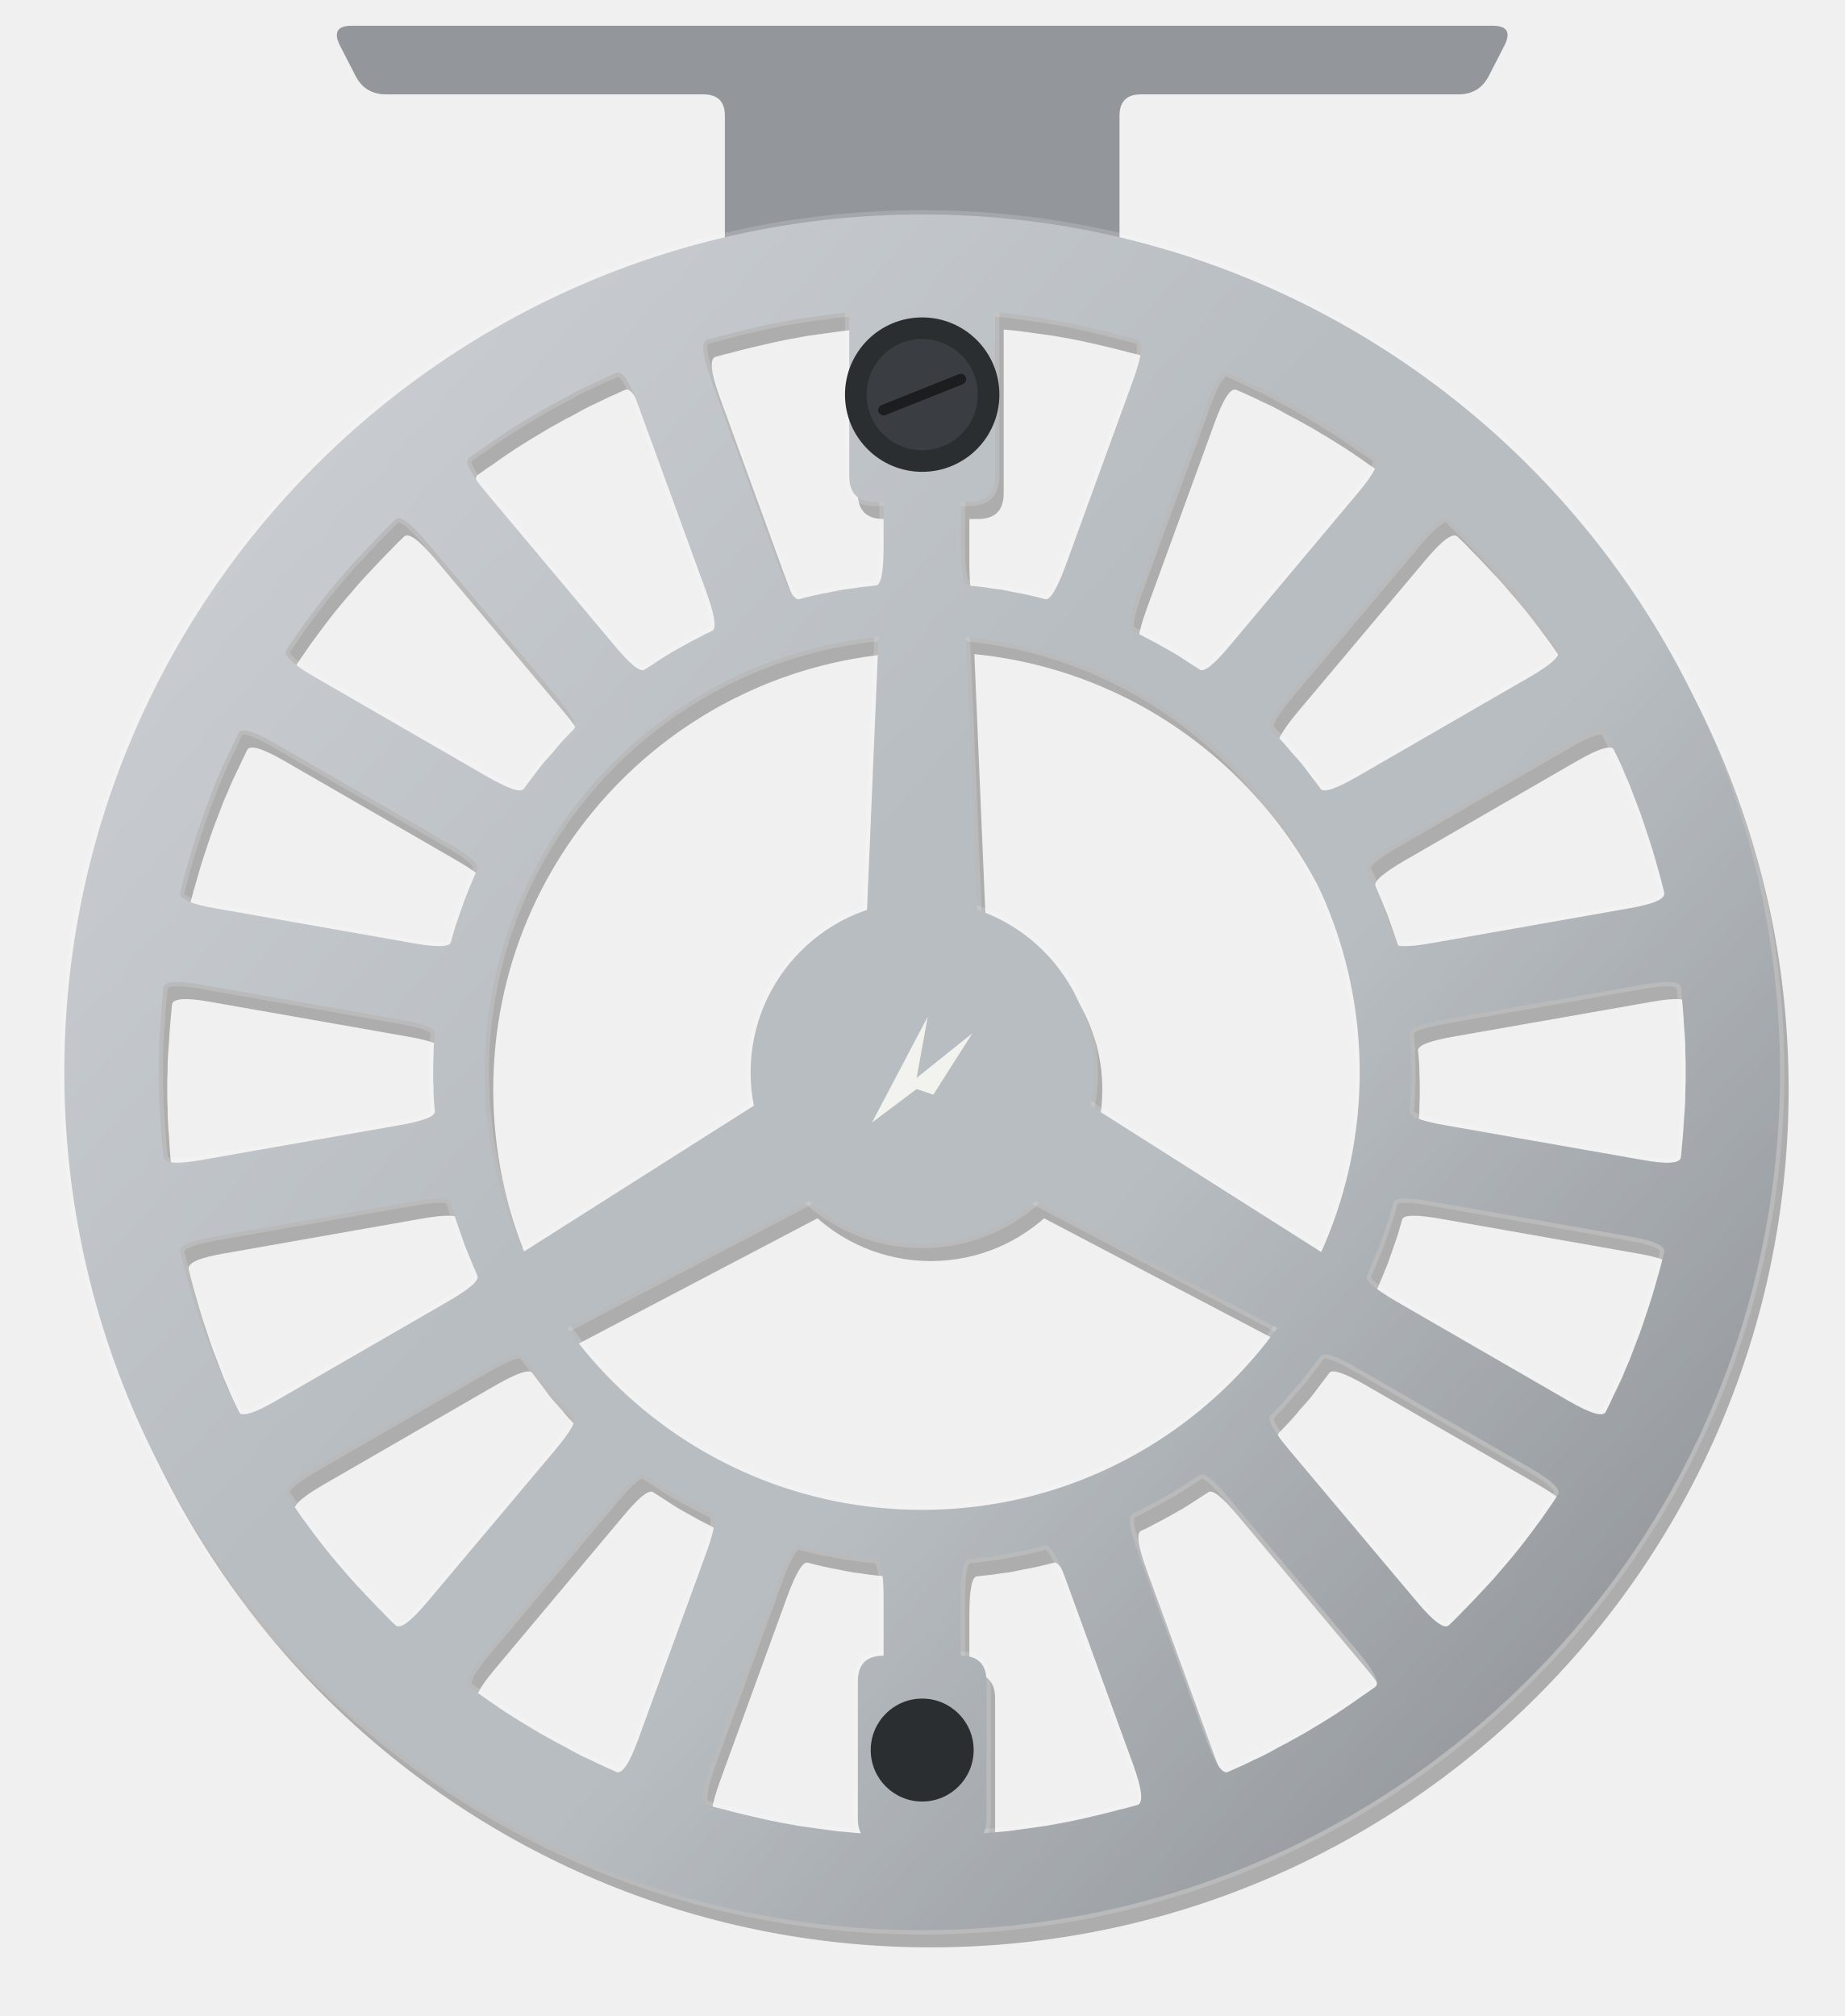
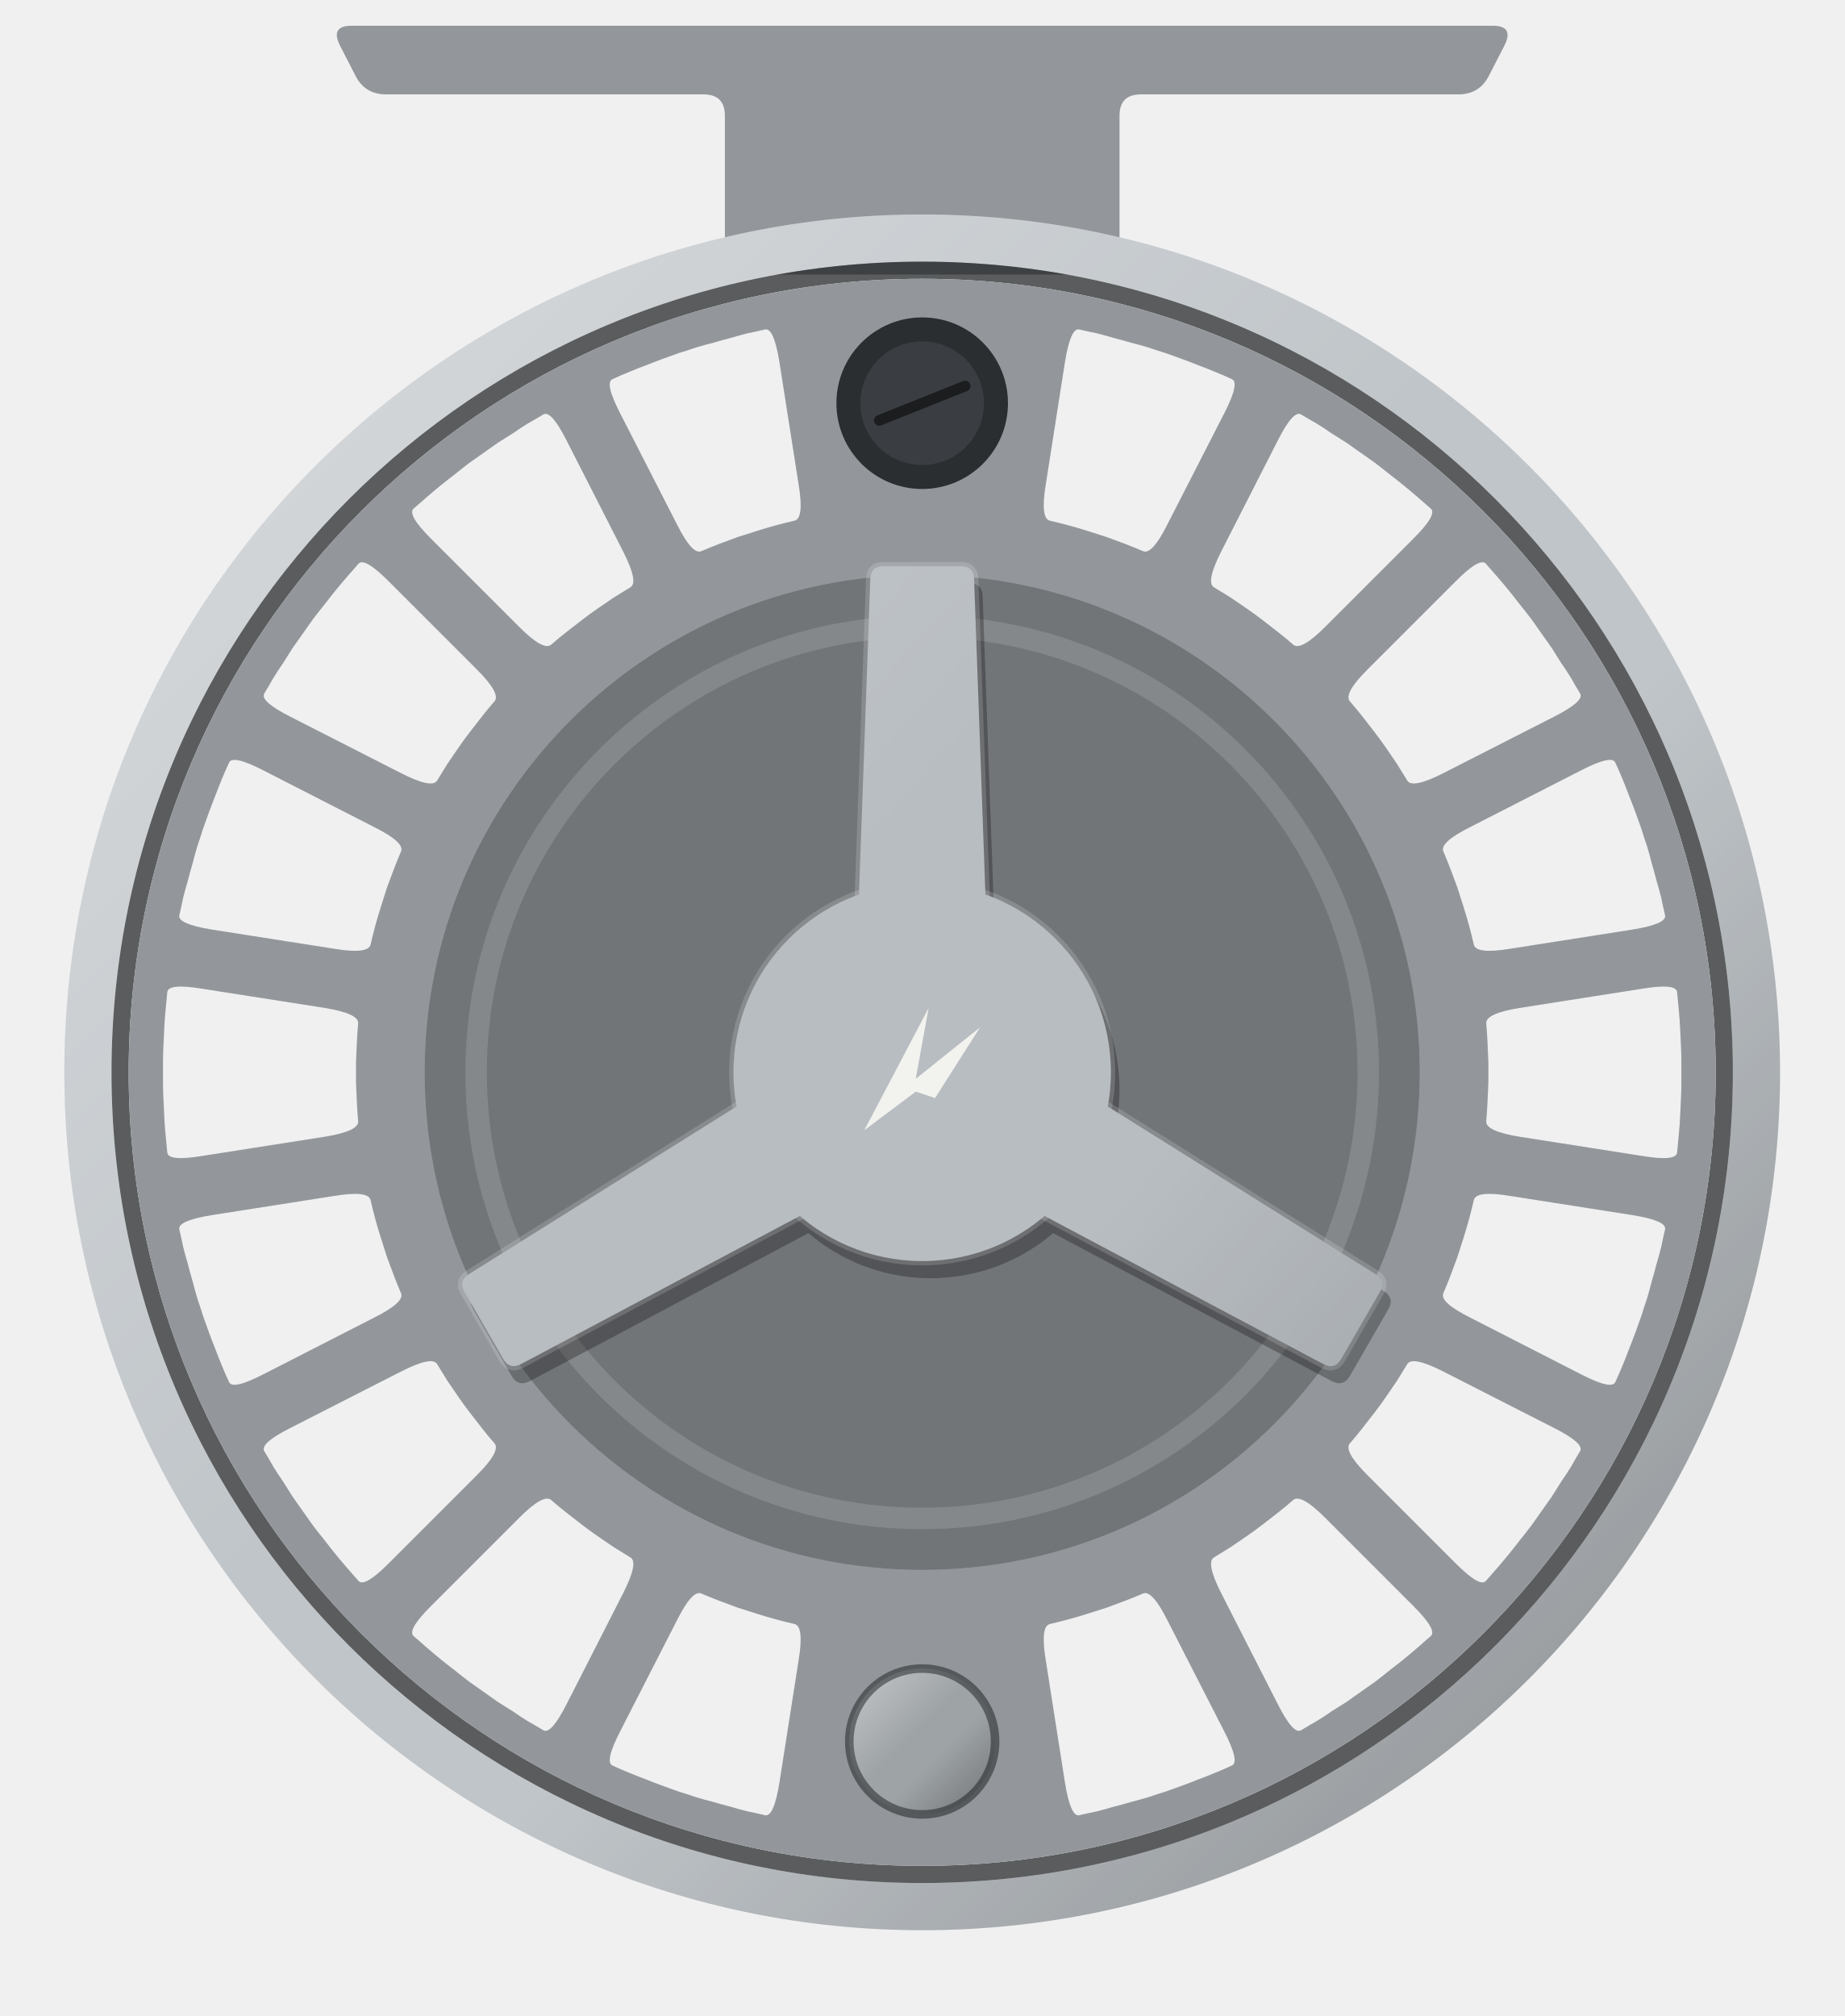
- <svg xmlns="http://www.w3.org/2000/svg" data-arbor="110" viewBox="-215 -250 430 470" color="#b8bdc2" data-handles="0 -158 18">
+ <svg xmlns="http://www.w3.org/2000/svg" data-arbor="110" viewBox="-215 -250 430 470" color="#b8bdc2" data-handles="0 -156 20">
  <defs>
    <linearGradient id="sheen" x1="0" y1="0" x2="1" y2="1">
      <stop offset="0" stop-color="#fff" stop-opacity=".4" />
      <stop offset=".45" stop-color="#fff" stop-opacity="0" />
      <stop offset=".6" stop-color="#000" stop-opacity="0" />
      <stop offset="1" stop-color="#000" stop-opacity=".3" />
    </linearGradient>
-     <g id="back" fill-rule="evenodd" />
+     <g id="back" fill-rule="evenodd">
+       <path d="M-185 0a185 185 0 1 0 370 0a185 185 0 1 0 -370 0ZM-116 0a116 116 0 1 0 232 0a116 116 0 1 0 -232 0ZM-19.5 -167.9Q-20.8 -175.8 -18.7 -176L-18.7 -176Q-16.6 -176.2 -14.5 -176.4L-14.5 -176.4Q-12.5 -176.6 -10.4 -176.7L-10.4 -176.7Q-8.3 -176.8 -6.2 -176.9L-6.2 -176.9Q-4.2 -177 -2.1 -177L-2.1 -177Q0 -177 2.1 -177L2.1 -177Q4.2 -177 6.2 -176.9L6.2 -176.9Q8.3 -176.8 10.4 -176.7L10.4 -176.7Q12.5 -176.6 14.5 -176.4L14.5 -176.4Q16.6 -176.2 18.7 -176L18.7 -176Q20.8 -175.8 19.5 -167.9L15 -139.2Q13.7 -131.3 11.4 -131.5L11.4 -131.5Q9.1 -131.7 6.9 -131.8L6.9 -131.8Q4.6 -131.9 2.3 -132L2.3 -132Q0 -132 -2.3 -132L-2.3 -132Q-4.6 -131.9 -6.9 -131.8L-6.9 -131.8Q-9.1 -131.7 -11.4 -131.5L-11.4 -131.5Q-13.7 -131.3 -15 -139.2ZM33.3 -165.7Q34.6 -173.6 36.6 -173.2L36.6 -173.2Q38.7 -172.7 40.7 -172.3L40.7 -172.3Q42.7 -171.8 44.7 -171.2L44.7 -171.2Q46.7 -170.7 48.7 -170.1L48.7 -170.1Q50.7 -169.6 52.7 -169L52.7 -169Q54.7 -168.3 56.7 -167.7L56.7 -167.7Q58.6 -167 60.6 -166.3L60.6 -166.3Q62.5 -165.6 64.5 -164.8L64.5 -164.8Q66.4 -164.1 68.3 -163.3L68.3 -163.3Q70.3 -162.5 72.2 -161.6L72.2 -161.6Q74.1 -160.8 70.4 -153.6L57.2 -127.8Q53.6 -120.6 51.5 -121.5L51.5 -121.5Q49.4 -122.4 47.3 -123.2L47.3 -123.2Q45.1 -124 43 -124.8L43 -124.8Q40.8 -125.5 38.6 -126.2L38.6 -126.2Q36.4 -126.9 34.2 -127.5L34.2 -127.5Q32 -128.1 29.8 -128.6L29.8 -128.6Q27.5 -129.1 28.8 -137ZM82.9 -147.3Q86.5 -154.4 88.3 -153.4L88.3 -153.4Q90.1 -152.3 91.9 -151.3L91.9 -151.3Q93.7 -150.2 95.4 -149L95.4 -149Q97.2 -147.9 98.9 -146.8L98.9 -146.8Q100.6 -145.6 102.3 -144.4L102.3 -144.4Q104 -143.2 105.7 -142L105.7 -142Q107.4 -140.7 109 -139.4L109 -139.4Q110.7 -138.1 112.3 -136.8L112.3 -136.8Q113.9 -135.5 115.4 -134.2L115.4 -134.2Q117 -132.8 118.6 -131.4L118.6 -131.4Q120.1 -130 114.5 -124.4L93.9 -103.8Q88.3 -98.2 86.5 -99.7L86.5 -99.7Q84.8 -101.2 83 -102.6L83 -102.6Q81.2 -104 79.4 -105.4L79.4 -105.4Q77.6 -106.8 75.7 -108.1L75.7 -108.1Q73.8 -109.4 71.9 -110.7L71.9 -110.7Q70 -111.9 68 -113.1L68 -113.1Q66.1 -114.3 69.7 -121.4ZM124.4 -114.5Q130 -120.1 131.4 -118.6L131.4 -118.6Q132.8 -117 134.2 -115.4L134.2 -115.4Q135.5 -113.9 136.8 -112.3L136.8 -112.3Q138.1 -110.7 139.4 -109L139.4 -109Q140.7 -107.4 142 -105.7L142 -105.7Q143.2 -104 144.4 -102.3L144.4 -102.3Q145.6 -100.6 146.8 -98.9L146.8 -98.9Q147.9 -97.2 149 -95.4L149 -95.4Q150.2 -93.7 151.3 -91.9L151.3 -91.9Q152.3 -90.1 153.4 -88.3L153.4 -88.3Q154.4 -86.5 147.3 -82.9L121.4 -69.7Q114.3 -66.1 113.1 -68L113.1 -68Q111.9 -70 110.7 -71.9L110.7 -71.9Q109.4 -73.8 108.1 -75.7L108.1 -75.7Q106.8 -77.6 105.4 -79.4L105.4 -79.4Q104 -81.2 102.6 -83L102.6 -83Q101.2 -84.8 99.7 -86.5L99.7 -86.5Q98.2 -88.3 103.8 -93.9ZM153.6 -70.4Q160.8 -74.1 161.6 -72.2L161.6 -72.2Q162.5 -70.3 163.3 -68.3L163.3 -68.3Q164.1 -66.4 164.8 -64.5L164.8 -64.5Q165.6 -62.5 166.3 -60.6L166.3 -60.6Q167 -58.6 167.7 -56.7L167.7 -56.7Q168.3 -54.7 169 -52.7L169 -52.7Q169.6 -50.7 170.1 -48.7L170.1 -48.7Q170.7 -46.7 171.2 -44.7L171.2 -44.7Q171.8 -42.7 172.3 -40.7L172.3 -40.7Q172.7 -38.7 173.2 -36.6L173.2 -36.6Q173.6 -34.6 165.7 -33.3L137 -28.8Q129.1 -27.5 128.6 -29.8L128.6 -29.8Q128.1 -32 127.5 -34.2L127.5 -34.2Q126.9 -36.4 126.2 -38.6L126.2 -38.6Q125.5 -40.8 124.8 -43L124.8 -43Q124 -45.1 123.2 -47.3L123.2 -47.3Q122.4 -49.4 121.5 -51.5L121.5 -51.5Q120.6 -53.6 127.8 -57.2ZM167.9 -19.5Q175.8 -20.8 176 -18.7L176 -18.7Q176.2 -16.6 176.4 -14.5L176.4 -14.5Q176.6 -12.5 176.7 -10.4L176.7 -10.4Q176.8 -8.3 176.9 -6.2L176.9 -6.2Q177 -4.2 177 -2.1L177 -2.1Q177 0 177 2.1L177 2.1Q177 4.2 176.9 6.2L176.9 6.2Q176.8 8.3 176.7 10.4L176.7 10.4Q176.6 12.5 176.4 14.5L176.4 14.5Q176.2 16.6 176 18.7L176 18.7Q175.8 20.8 167.9 19.5L139.2 15Q131.3 13.7 131.5 11.4L131.5 11.4Q131.7 9.1 131.8 6.9L131.8 6.9Q131.9 4.6 132 2.3L132 2.3Q132 0 132 -2.3L132 -2.3Q131.9 -4.6 131.8 -6.9L131.8 -6.9Q131.7 -9.1 131.5 -11.4L131.5 -11.4Q131.3 -13.7 139.2 -15ZM165.7 33.3Q173.6 34.6 173.2 36.6L173.2 36.6Q172.7 38.7 172.3 40.7L172.3 40.7Q171.8 42.7 171.2 44.7L171.2 44.7Q170.7 46.7 170.1 48.7L170.1 48.7Q169.6 50.7 169 52.7L169 52.7Q168.3 54.7 167.7 56.7L167.7 56.7Q167 58.6 166.3 60.6L166.3 60.6Q165.6 62.5 164.8 64.5L164.8 64.5Q164.1 66.4 163.3 68.3L163.3 68.3Q162.5 70.3 161.6 72.2L161.6 72.2Q160.8 74.1 153.6 70.4L127.8 57.2Q120.6 53.6 121.5 51.5L121.5 51.5Q122.4 49.4 123.2 47.3L123.2 47.3Q124 45.1 124.8 43L124.8 43Q125.5 40.8 126.2 38.6L126.2 38.6Q126.9 36.4 127.5 34.2L127.5 34.2Q128.1 32 128.6 29.8L128.6 29.8Q129.1 27.5 137 28.8ZM147.3 82.9Q154.4 86.5 153.4 88.3L153.4 88.3Q152.3 90.1 151.3 91.9L151.3 91.9Q150.2 93.7 149 95.4L149 95.4Q147.9 97.2 146.8 98.9L146.8 98.9Q145.6 100.6 144.4 102.3L144.4 102.3Q143.2 104 142 105.7L142 105.7Q140.7 107.4 139.4 109L139.4 109Q138.1 110.7 136.8 112.3L136.8 112.3Q135.5 113.9 134.2 115.4L134.2 115.4Q132.8 117 131.4 118.6L131.4 118.6Q130 120.1 124.4 114.5L103.8 93.9Q98.2 88.3 99.7 86.5L99.7 86.5Q101.2 84.8 102.6 83L102.6 83Q104 81.2 105.4 79.4L105.4 79.4Q106.8 77.6 108.1 75.7L108.1 75.7Q109.4 73.8 110.7 71.9L110.7 71.9Q111.9 70 113.1 68L113.1 68Q114.3 66.1 121.4 69.7ZM114.5 124.4Q120.1 130 118.6 131.4L118.6 131.4Q117 132.8 115.4 134.2L115.4 134.2Q113.9 135.5 112.3 136.8L112.3 136.8Q110.7 138.1 109 139.4L109 139.4Q107.4 140.7 105.7 142L105.7 142Q104 143.2 102.3 144.4L102.3 144.4Q100.6 145.6 98.9 146.8L98.9 146.8Q97.2 147.9 95.4 149L95.4 149Q93.7 150.2 91.9 151.3L91.9 151.3Q90.1 152.3 88.3 153.4L88.3 153.4Q86.5 154.4 82.9 147.3L69.7 121.4Q66.1 114.3 68 113.1L68 113.1Q70 111.9 71.9 110.7L71.9 110.7Q73.8 109.4 75.7 108.1L75.7 108.1Q77.6 106.8 79.4 105.4L79.4 105.4Q81.2 104 83 102.6L83 102.6Q84.8 101.2 86.5 99.7L86.5 99.7Q88.3 98.2 93.9 103.8ZM70.4 153.6Q74.1 160.8 72.2 161.6L72.2 161.6Q70.3 162.5 68.3 163.3L68.3 163.3Q66.4 164.1 64.5 164.8L64.5 164.8Q62.5 165.6 60.6 166.3L60.6 166.3Q58.6 167 56.7 167.7L56.7 167.7Q54.7 168.3 52.7 169L52.7 169Q50.7 169.6 48.7 170.1L48.7 170.1Q46.7 170.7 44.7 171.2L44.7 171.2Q42.7 171.8 40.7 172.3L40.7 172.3Q38.7 172.7 36.6 173.2L36.6 173.2Q34.6 173.6 33.3 165.7L28.8 137Q27.5 129.1 29.8 128.6L29.8 128.6Q32 128.1 34.2 127.5L34.2 127.5Q36.4 126.9 38.6 126.2L38.6 126.2Q40.8 125.5 43 124.8L43 124.8Q45.1 124 47.3 123.2L47.3 123.2Q49.4 122.4 51.5 121.5L51.5 121.5Q53.6 120.6 57.2 127.8ZM19.5 167.9Q20.8 175.8 18.7 176L18.7 176Q16.6 176.2 14.5 176.4L14.5 176.4Q12.5 176.6 10.4 176.7L10.4 176.7Q8.3 176.8 6.2 176.9L6.2 176.9Q4.2 177 2.1 177L2.1 177Q0 177 -2.1 177L-2.1 177Q-4.2 177 -6.2 176.9L-6.2 176.9Q-8.3 176.8 -10.4 176.7L-10.4 176.7Q-12.5 176.6 -14.5 176.4L-14.5 176.4Q-16.6 176.2 -18.7 176L-18.7 176Q-20.8 175.8 -19.5 167.9L-15 139.2Q-13.7 131.3 -11.4 131.5L-11.4 131.5Q-9.1 131.7 -6.9 131.8L-6.9 131.8Q-4.6 131.9 -2.3 132L-2.3 132Q0 132 2.3 132L2.3 132Q4.6 131.9 6.9 131.8L6.9 131.8Q9.1 131.7 11.4 131.5L11.4 131.5Q13.7 131.3 15 139.2ZM-33.3 165.7Q-34.6 173.6 -36.6 173.2L-36.6 173.2Q-38.7 172.7 -40.7 172.3L-40.7 172.3Q-42.7 171.8 -44.7 171.2L-44.7 171.2Q-46.7 170.7 -48.7 170.1L-48.7 170.1Q-50.7 169.6 -52.7 169L-52.7 169Q-54.7 168.3 -56.7 167.7L-56.7 167.7Q-58.6 167 -60.6 166.3L-60.6 166.3Q-62.5 165.6 -64.5 164.8L-64.5 164.8Q-66.4 164.1 -68.3 163.3L-68.3 163.3Q-70.3 162.5 -72.2 161.6L-72.2 161.6Q-74.1 160.8 -70.4 153.6L-57.2 127.8Q-53.6 120.6 -51.5 121.5L-51.5 121.5Q-49.4 122.4 -47.3 123.2L-47.3 123.2Q-45.1 124 -43 124.8L-43 124.8Q-40.8 125.5 -38.6 126.2L-38.6 126.2Q-36.4 126.9 -34.2 127.5L-34.2 127.5Q-32 128.1 -29.8 128.6L-29.8 128.6Q-27.5 129.1 -28.8 137ZM-82.9 147.3Q-86.5 154.4 -88.3 153.4L-88.3 153.4Q-90.1 152.3 -91.9 151.3L-91.9 151.3Q-93.7 150.2 -95.4 149L-95.4 149Q-97.2 147.9 -98.9 146.8L-98.9 146.8Q-100.6 145.6 -102.3 144.4L-102.3 144.4Q-104 143.2 -105.7 142L-105.7 142Q-107.4 140.7 -109 139.4L-109 139.4Q-110.7 138.1 -112.3 136.8L-112.3 136.8Q-113.9 135.5 -115.4 134.2L-115.4 134.2Q-117 132.8 -118.6 131.4L-118.6 131.4Q-120.1 130 -114.5 124.4L-93.9 103.8Q-88.3 98.2 -86.5 99.7L-86.5 99.7Q-84.8 101.2 -83 102.6L-83 102.6Q-81.2 104 -79.4 105.4L-79.4 105.4Q-77.6 106.8 -75.7 108.1L-75.7 108.1Q-73.8 109.4 -71.9 110.7L-71.9 110.7Q-70 111.9 -68 113.1L-68 113.1Q-66.1 114.3 -69.7 121.4ZM-124.4 114.5Q-130 120.1 -131.4 118.6L-131.4 118.6Q-132.8 117 -134.2 115.4L-134.2 115.4Q-135.5 113.9 -136.8 112.3L-136.8 112.3Q-138.1 110.7 -139.4 109L-139.4 109Q-140.7 107.4 -142 105.7L-142 105.7Q-143.2 104 -144.4 102.3L-144.4 102.3Q-145.6 100.6 -146.8 98.9L-146.8 98.9Q-147.9 97.2 -149 95.4L-149 95.4Q-150.2 93.7 -151.3 91.9L-151.3 91.9Q-152.3 90.1 -153.4 88.3L-153.4 88.3Q-154.4 86.5 -147.3 82.9L-121.4 69.7Q-114.3 66.1 -113.1 68L-113.1 68Q-111.9 70 -110.7 71.9L-110.7 71.9Q-109.4 73.8 -108.1 75.7L-108.1 75.7Q-106.8 77.6 -105.4 79.4L-105.4 79.4Q-104 81.2 -102.6 83L-102.6 83Q-101.2 84.8 -99.7 86.5L-99.7 86.5Q-98.2 88.3 -103.8 93.9ZM-153.6 70.4Q-160.8 74.1 -161.6 72.2L-161.6 72.2Q-162.5 70.3 -163.3 68.3L-163.3 68.3Q-164.1 66.4 -164.8 64.5L-164.8 64.5Q-165.6 62.5 -166.3 60.6L-166.3 60.6Q-167 58.6 -167.7 56.7L-167.7 56.7Q-168.3 54.7 -169 52.7L-169 52.7Q-169.6 50.7 -170.1 48.7L-170.1 48.7Q-170.7 46.7 -171.2 44.7L-171.2 44.7Q-171.8 42.7 -172.3 40.7L-172.3 40.7Q-172.7 38.7 -173.2 36.6L-173.2 36.6Q-173.6 34.6 -165.7 33.3L-137 28.8Q-129.1 27.5 -128.6 29.8L-128.6 29.8Q-128.1 32 -127.5 34.2L-127.5 34.2Q-126.9 36.4 -126.2 38.6L-126.2 38.6Q-125.5 40.8 -124.8 43L-124.8 43Q-124 45.1 -123.2 47.3L-123.2 47.3Q-122.4 49.4 -121.5 51.5L-121.5 51.5Q-120.6 53.6 -127.8 57.2ZM-167.9 19.5Q-175.8 20.8 -176 18.7L-176 18.7Q-176.2 16.6 -176.4 14.5L-176.4 14.5Q-176.6 12.5 -176.7 10.4L-176.7 10.4Q-176.8 8.3 -176.9 6.2L-176.9 6.2Q-177 4.2 -177 2.1L-177 2.1Q-177 0 -177 -2.1L-177 -2.1Q-177 -4.2 -176.9 -6.2L-176.9 -6.2Q-176.8 -8.3 -176.7 -10.4L-176.7 -10.4Q-176.6 -12.5 -176.4 -14.5L-176.4 -14.5Q-176.2 -16.6 -176 -18.7L-176 -18.7Q-175.8 -20.8 -167.9 -19.5L-139.2 -15Q-131.3 -13.7 -131.5 -11.4L-131.5 -11.4Q-131.7 -9.1 -131.8 -6.9L-131.8 -6.9Q-131.9 -4.6 -132 -2.3L-132 -2.3Q-132 0 -132 2.3L-132 2.3Q-131.9 4.6 -131.8 6.9L-131.8 6.9Q-131.7 9.1 -131.5 11.4L-131.5 11.4Q-131.3 13.7 -139.2 15ZM-165.7 -33.3Q-173.6 -34.6 -173.2 -36.6L-173.2 -36.6Q-172.7 -38.7 -172.3 -40.7L-172.3 -40.7Q-171.8 -42.7 -171.2 -44.7L-171.2 -44.7Q-170.7 -46.7 -170.1 -48.7L-170.1 -48.7Q-169.6 -50.7 -169 -52.7L-169 -52.7Q-168.3 -54.7 -167.7 -56.7L-167.7 -56.7Q-167 -58.6 -166.3 -60.6L-166.3 -60.6Q-165.6 -62.5 -164.8 -64.5L-164.8 -64.5Q-164.1 -66.4 -163.3 -68.3L-163.3 -68.3Q-162.5 -70.3 -161.6 -72.2L-161.6 -72.2Q-160.8 -74.1 -153.6 -70.4L-127.8 -57.2Q-120.6 -53.6 -121.5 -51.5L-121.5 -51.5Q-122.4 -49.4 -123.2 -47.3L-123.2 -47.3Q-124 -45.1 -124.8 -43L-124.8 -43Q-125.5 -40.8 -126.2 -38.6L-126.2 -38.6Q-126.9 -36.4 -127.5 -34.2L-127.5 -34.2Q-128.1 -32 -128.6 -29.8L-128.6 -29.8Q-129.1 -27.5 -137 -28.8ZM-147.3 -82.9Q-154.4 -86.5 -153.4 -88.3L-153.4 -88.3Q-152.3 -90.1 -151.3 -91.9L-151.3 -91.9Q-150.2 -93.7 -149 -95.4L-149 -95.4Q-147.9 -97.2 -146.8 -98.9L-146.8 -98.9Q-145.6 -100.6 -144.4 -102.3L-144.4 -102.3Q-143.2 -104 -142 -105.7L-142 -105.7Q-140.7 -107.4 -139.4 -109L-139.4 -109Q-138.1 -110.7 -136.8 -112.3L-136.8 -112.3Q-135.5 -113.9 -134.2 -115.4L-134.2 -115.4Q-132.8 -117 -131.4 -118.6L-131.4 -118.6Q-130 -120.1 -124.4 -114.5L-103.8 -93.9Q-98.2 -88.3 -99.7 -86.5L-99.7 -86.5Q-101.2 -84.8 -102.6 -83L-102.6 -83Q-104 -81.2 -105.4 -79.4L-105.4 -79.4Q-106.8 -77.6 -108.1 -75.7L-108.1 -75.7Q-109.4 -73.8 -110.7 -71.9L-110.7 -71.9Q-111.9 -70 -113.1 -68L-113.1 -68Q-114.3 -66.1 -121.4 -69.7ZM-114.5 -124.4Q-120.1 -130 -118.6 -131.4L-118.6 -131.4Q-117 -132.8 -115.4 -134.2L-115.4 -134.2Q-113.9 -135.5 -112.3 -136.8L-112.3 -136.8Q-110.7 -138.1 -109 -139.4L-109 -139.4Q-107.4 -140.7 -105.7 -142L-105.7 -142Q-104 -143.2 -102.3 -144.4L-102.3 -144.4Q-100.6 -145.6 -98.9 -146.8L-98.9 -146.8Q-97.2 -147.9 -95.4 -149L-95.4 -149Q-93.7 -150.2 -91.9 -151.3L-91.9 -151.3Q-90.1 -152.3 -88.3 -153.4L-88.3 -153.4Q-86.5 -154.4 -82.9 -147.3L-69.7 -121.4Q-66.1 -114.3 -68 -113.1L-68 -113.1Q-70 -111.9 -71.9 -110.7L-71.9 -110.7Q-73.8 -109.4 -75.7 -108.1L-75.7 -108.1Q-77.6 -106.8 -79.4 -105.4L-79.4 -105.4Q-81.2 -104 -83 -102.6L-83 -102.6Q-84.8 -101.2 -86.5 -99.7L-86.5 -99.7Q-88.3 -98.2 -93.9 -103.8ZM-70.4 -153.6Q-74.1 -160.8 -72.2 -161.6L-72.2 -161.6Q-70.3 -162.5 -68.3 -163.3L-68.3 -163.3Q-66.4 -164.1 -64.5 -164.8L-64.5 -164.8Q-62.5 -165.6 -60.6 -166.3L-60.6 -166.3Q-58.6 -167 -56.7 -167.7L-56.7 -167.7Q-54.7 -168.3 -52.7 -169L-52.7 -169Q-50.7 -169.6 -48.7 -170.1L-48.7 -170.1Q-46.7 -170.7 -44.7 -171.2L-44.7 -171.2Q-42.7 -171.8 -40.7 -172.3L-40.7 -172.3Q-38.7 -172.7 -36.6 -173.2L-36.6 -173.2Q-34.6 -173.6 -33.3 -165.7L-28.8 -137Q-27.5 -129.1 -29.8 -128.6L-29.8 -128.6Q-32 -128.1 -34.2 -127.5L-34.2 -127.5Q-36.4 -126.9 -38.6 -126.2L-38.6 -126.2Q-40.8 -125.5 -43 -124.8L-43 -124.8Q-45.1 -124 -47.3 -123.2L-47.3 -123.2Q-49.4 -122.4 -51.5 -121.5L-51.5 -121.5Q-53.6 -120.6 -57.2 -127.8Z" />
+       <path d="M-17 -131Q-23 -131 -23 -137L-23 -175Q-23 -181 -17 -181L17 -181Q23 -181 23 -175L23 -137Q23 -131 17 -131Z" />
+       <path d="M17 131Q23 131 23 137L23 175Q23 181 17 181L-17 181Q-23 181 -23 175L-23 137Q-23 131 -17 131Z" />
+     </g>
    <g id="body" fill-rule="evenodd">
-       <path d="M-200 0a200 200 0 1 0 400 0a200 200 0 1 0 -400 0ZM-102 0a102 102 0 1 0 204 0a102 102 0 1 0 -204 0ZM9 -168.8Q9 -177.8 11.2 -177.6L11.2 -177.6Q13.4 -177.5 15.6 -177.3L15.6 -177.3Q17.8 -177.1 20 -176.9L20 -176.9Q22.2 -176.6 24.4 -176.3L24.4 -176.3Q26.6 -176 28.7 -175.7L28.7 -175.7Q30.9 -175.3 33.1 -174.9L33.1 -174.9Q35.2 -174.5 37.4 -174L37.4 -174Q39.6 -173.5 41.7 -173L41.7 -173Q43.8 -172.5 46 -171.9L46 -171.9Q48.1 -171.4 50.2 -170.8L50.2 -170.8Q52.3 -170.1 49.3 -161.7L33.5 -118.3Q30.4 -109.9 28.7 -110.3L28.7 -110.3Q26.9 -110.8 25.1 -111.2L25.1 -111.2Q23.4 -111.6 21.6 -111.9L21.6 -111.9Q19.8 -112.3 18 -112.6L18 -112.6Q16.2 -112.8 14.4 -113.1L14.4 -113.1Q12.6 -113.3 10.8 -113.5L10.8 -113.5Q9 -113.6 9 -122.6ZM66.2 -155.5Q69.3 -164 71.3 -163.1L71.3 -163.1Q73.3 -162.2 75.3 -161.3L75.3 -161.3Q77.3 -160.3 79.3 -159.4L79.3 -159.4Q81.3 -158.4 83.2 -157.3L83.2 -157.3Q85.2 -156.3 87.1 -155.2L87.1 -155.2Q89 -154.2 90.9 -153L90.9 -153Q92.8 -151.9 94.7 -150.7L94.7 -150.7Q96.5 -149.6 98.4 -148.3L98.4 -148.3Q100.2 -147.1 102 -145.8L102 -145.8Q103.8 -144.6 105.6 -143.3L105.6 -143.3Q107.4 -142 101.6 -135.1L71.9 -99.7Q66.2 -92.8 64.7 -93.9L64.7 -93.9Q63.2 -94.9 61.6 -95.9L61.6 -95.9Q60.1 -96.9 58.6 -97.8L58.6 -97.8Q57 -98.7 55.4 -99.6L55.4 -99.6Q53.8 -100.5 52.2 -101.3L52.2 -101.3Q50.6 -102.2 49 -102.9L49 -102.9Q47.3 -103.7 50.4 -112.2ZM115.4 -123.5Q121.2 -130.4 122.8 -128.9L122.8 -128.9Q124.4 -127.4 125.9 -125.8L125.9 -125.8Q127.5 -124.2 129 -122.6L129 -122.6Q130.5 -121 132 -119.4L132 -119.4Q133.5 -117.8 134.9 -116.1L134.9 -116.1Q136.4 -114.4 137.8 -112.7L137.8 -112.7Q139.2 -111 140.5 -109.3L140.5 -109.3Q141.9 -107.5 143.2 -105.7L143.2 -105.7Q144.5 -104 145.7 -102.2L145.7 -102.2Q147 -100.4 148.2 -98.5L148.2 -98.5Q149.5 -96.7 141.7 -92.2L101.7 -69.1Q93.9 -64.6 92.9 -66.1L92.9 -66.1Q91.8 -67.6 90.7 -69L90.7 -69Q89.6 -70.5 88.5 -71.9L88.5 -71.9Q87.3 -73.3 86.1 -74.6L86.1 -74.6Q85 -76 83.7 -77.4L83.7 -77.4Q82.5 -78.7 81.2 -80L81.2 -80Q79.9 -81.3 85.7 -88.2ZM150.7 -76.6Q158.5 -81.1 159.4 -79.1L159.4 -79.1Q160.4 -77.1 161.3 -75.1L161.3 -75.1Q162.3 -73.1 163.2 -71.1L163.2 -71.1Q164 -69.1 164.9 -67.1L164.9 -67.1Q165.7 -65 166.5 -62.9L166.5 -62.9Q167.3 -60.9 168 -58.8L168 -58.8Q168.7 -56.7 169.4 -54.6L169.4 -54.6Q170.1 -52.5 170.7 -50.4L170.7 -50.4Q171.3 -48.3 171.9 -46.2L171.9 -46.2Q172.5 -44 173 -41.9L173 -41.9Q173.5 -39.7 164.6 -38.2L119.2 -30.2Q110.4 -28.6 109.9 -30.3L109.9 -30.3Q109.4 -32.1 108.9 -33.8L108.9 -33.8Q108.3 -35.6 107.7 -37.3L107.7 -37.3Q107.1 -39 106.5 -40.7L106.5 -40.7Q105.8 -42.4 105.1 -44.1L105.1 -44.1Q104.4 -45.7 103.7 -47.4L103.7 -47.4Q102.9 -49 110.7 -53.5ZM167.8 -20.4Q176.6 -22 176.9 -19.8L176.9 -19.8Q177.1 -17.6 177.3 -15.4L177.3 -15.4Q177.5 -13.2 177.6 -11L177.6 -11Q177.8 -8.8 177.9 -6.6L177.9 -6.6Q177.9 -4.4 178 -2.2L178 -2.2Q178 0 178 2.2L178 2.2Q177.9 4.4 177.9 6.6L177.9 6.6Q177.8 8.8 177.6 11L177.6 11Q177.5 13.2 177.3 15.4L177.3 15.4Q177.1 17.6 176.9 19.8L176.9 19.8Q176.6 22 167.8 20.4L122.3 12.4Q113.5 10.9 113.6 9.1L113.6 9.1Q113.8 7.3 113.9 5.4L113.9 5.4Q113.9 3.6 114 1.8L114 1.8Q114 0 114 -1.8L114 -1.8Q113.9 -3.6 113.9 -5.4L113.9 -5.4Q113.8 -7.3 113.6 -9.1L113.6 -9.1Q113.5 -10.9 122.3 -12.4ZM164.6 38.2Q173.5 39.7 173 41.9L173 41.9Q172.5 44 171.9 46.2L171.9 46.2Q171.3 48.3 170.7 50.4L170.7 50.4Q170.1 52.5 169.4 54.6L169.4 54.6Q168.7 56.7 168 58.8L168 58.8Q167.3 60.9 166.5 62.9L166.5 62.9Q165.7 65 164.9 67.1L164.9 67.1Q164 69.1 163.2 71.1L163.2 71.1Q162.3 73.1 161.3 75.1L161.3 75.1Q160.4 77.1 159.4 79.1L159.4 79.1Q158.5 81.1 150.7 76.6L110.7 53.5Q102.9 49 103.7 47.4L103.7 47.4Q104.4 45.7 105.1 44.1L105.1 44.1Q105.8 42.4 106.5 40.7L106.5 40.7Q107.1 39 107.7 37.3L107.7 37.3Q108.3 35.6 108.9 33.8L108.9 33.8Q109.4 32.1 109.9 30.3L109.9 30.3Q110.4 28.6 119.2 30.2ZM141.7 92.2Q149.5 96.7 148.2 98.5L148.2 98.5Q147 100.4 145.7 102.2L145.7 102.2Q144.5 104 143.2 105.7L143.2 105.7Q141.9 107.5 140.5 109.3L140.5 109.3Q139.2 111 137.8 112.7L137.8 112.7Q136.4 114.4 134.9 116.1L134.9 116.1Q133.5 117.8 132 119.4L132 119.4Q130.5 121 129 122.6L129 122.6Q127.5 124.2 125.9 125.8L125.9 125.8Q124.4 127.4 122.8 128.9L122.8 128.9Q121.2 130.4 115.4 123.5L85.7 88.2Q79.9 81.3 81.2 80L81.2 80Q82.5 78.7 83.7 77.4L83.7 77.4Q85 76 86.1 74.6L86.1 74.6Q87.3 73.3 88.5 71.9L88.5 71.9Q89.6 70.5 90.7 69L90.7 69Q91.8 67.6 92.9 66.1L92.9 66.1Q93.9 64.6 101.7 69.1ZM101.6 135.1Q107.4 142 105.6 143.3L105.6 143.3Q103.8 144.6 102 145.8L102 145.8Q100.2 147.1 98.4 148.3L98.4 148.3Q96.5 149.6 94.7 150.7L94.7 150.7Q92.8 151.9 90.9 153L90.9 153Q89 154.2 87.1 155.2L87.1 155.2Q85.2 156.3 83.2 157.3L83.2 157.3Q81.3 158.4 79.3 159.4L79.3 159.4Q77.3 160.3 75.3 161.3L75.3 161.3Q73.3 162.2 71.3 163.1L71.3 163.1Q69.3 164 66.2 155.5L50.4 112.2Q47.3 103.7 49 102.9L49 102.9Q50.6 102.2 52.2 101.3L52.2 101.3Q53.8 100.5 55.4 99.6L55.4 99.6Q57 98.7 58.6 97.8L58.6 97.8Q60.1 96.9 61.6 95.9L61.6 95.9Q63.2 94.9 64.7 93.9L64.7 93.9Q66.2 92.8 71.9 99.7ZM49.3 161.7Q52.3 170.1 50.2 170.8L50.2 170.8Q48.1 171.4 46 171.9L46 171.9Q43.8 172.5 41.7 173L41.7 173Q39.6 173.5 37.4 174L37.4 174Q35.2 174.5 33.1 174.9L33.1 174.9Q30.9 175.3 28.7 175.7L28.7 175.7Q26.6 176 24.4 176.3L24.4 176.3Q22.2 176.6 20 176.9L20 176.9Q17.8 177.1 15.6 177.3L15.6 177.3Q13.4 177.5 11.2 177.6L11.2 177.6Q9 177.8 9 168.8L9 122.6Q9 113.6 10.8 113.5L10.8 113.5Q12.6 113.3 14.4 113.1L14.4 113.1Q16.2 112.8 18 112.6L18 112.6Q19.8 112.3 21.6 111.9L21.6 111.9Q23.4 111.6 25.1 111.2L25.1 111.2Q26.9 110.8 28.7 110.3L28.7 110.3Q30.4 109.9 33.5 118.3ZM-9 168.8Q-9 177.8 -11.2 177.6L-11.2 177.6Q-13.4 177.5 -15.6 177.3L-15.6 177.3Q-17.8 177.1 -20 176.9L-20 176.9Q-22.2 176.6 -24.4 176.3L-24.4 176.3Q-26.6 176 -28.7 175.7L-28.7 175.7Q-30.9 175.3 -33.1 174.9L-33.1 174.9Q-35.2 174.5 -37.4 174L-37.4 174Q-39.6 173.5 -41.7 173L-41.7 173Q-43.8 172.5 -46 171.9L-46 171.9Q-48.1 171.4 -50.2 170.8L-50.2 170.8Q-52.3 170.1 -49.3 161.7L-33.5 118.3Q-30.4 109.9 -28.7 110.3L-28.7 110.3Q-26.9 110.8 -25.1 111.2L-25.1 111.2Q-23.4 111.6 -21.6 111.9L-21.6 111.9Q-19.8 112.3 -18 112.6L-18 112.6Q-16.2 112.8 -14.4 113.1L-14.4 113.1Q-12.6 113.3 -10.8 113.5L-10.8 113.5Q-9 113.6 -9 122.6ZM-66.2 155.5Q-69.3 164 -71.3 163.1L-71.3 163.1Q-73.3 162.2 -75.3 161.3L-75.3 161.3Q-77.3 160.3 -79.3 159.4L-79.3 159.4Q-81.3 158.4 -83.2 157.3L-83.2 157.3Q-85.2 156.3 -87.1 155.2L-87.1 155.2Q-89 154.2 -90.9 153L-90.9 153Q-92.8 151.9 -94.7 150.7L-94.7 150.7Q-96.5 149.6 -98.4 148.3L-98.4 148.3Q-100.2 147.1 -102 145.8L-102 145.8Q-103.8 144.6 -105.6 143.3L-105.6 143.3Q-107.4 142 -101.6 135.1L-71.9 99.7Q-66.2 92.8 -64.7 93.9L-64.7 93.9Q-63.2 94.9 -61.6 95.9L-61.6 95.9Q-60.1 96.9 -58.6 97.8L-58.6 97.8Q-57 98.7 -55.4 99.6L-55.4 99.6Q-53.8 100.5 -52.2 101.3L-52.2 101.3Q-50.6 102.2 -49 102.9L-49 102.9Q-47.3 103.7 -50.4 112.2ZM-115.4 123.5Q-121.2 130.4 -122.8 128.9L-122.8 128.9Q-124.4 127.4 -125.9 125.8L-125.9 125.8Q-127.5 124.2 -129 122.6L-129 122.6Q-130.5 121 -132 119.4L-132 119.4Q-133.5 117.8 -134.9 116.1L-134.9 116.1Q-136.4 114.4 -137.8 112.7L-137.8 112.7Q-139.2 111 -140.5 109.3L-140.5 109.3Q-141.9 107.5 -143.2 105.7L-143.2 105.7Q-144.5 104 -145.7 102.2L-145.7 102.2Q-147 100.4 -148.2 98.5L-148.2 98.5Q-149.5 96.7 -141.7 92.2L-101.7 69.1Q-93.9 64.6 -92.9 66.1L-92.9 66.1Q-91.8 67.6 -90.7 69L-90.7 69Q-89.6 70.5 -88.5 71.9L-88.5 71.9Q-87.3 73.3 -86.1 74.6L-86.1 74.6Q-85 76 -83.7 77.4L-83.7 77.4Q-82.5 78.7 -81.2 80L-81.2 80Q-79.9 81.3 -85.7 88.2ZM-150.7 76.6Q-158.5 81.1 -159.4 79.1L-159.4 79.1Q-160.4 77.1 -161.3 75.1L-161.3 75.1Q-162.3 73.1 -163.2 71.1L-163.2 71.1Q-164 69.1 -164.9 67.1L-164.9 67.1Q-165.7 65 -166.5 62.9L-166.5 62.9Q-167.3 60.9 -168 58.8L-168 58.8Q-168.7 56.7 -169.4 54.6L-169.4 54.6Q-170.1 52.5 -170.7 50.4L-170.7 50.4Q-171.3 48.3 -171.9 46.2L-171.9 46.2Q-172.5 44 -173 41.9L-173 41.9Q-173.5 39.7 -164.6 38.2L-119.2 30.2Q-110.4 28.6 -109.9 30.3L-109.9 30.3Q-109.4 32.1 -108.9 33.8L-108.9 33.8Q-108.3 35.6 -107.7 37.3L-107.7 37.3Q-107.1 39 -106.5 40.7L-106.5 40.7Q-105.8 42.4 -105.1 44.1L-105.1 44.1Q-104.4 45.7 -103.7 47.4L-103.7 47.4Q-102.9 49 -110.7 53.5ZM-167.8 20.4Q-176.6 22 -176.9 19.8L-176.9 19.8Q-177.1 17.6 -177.3 15.4L-177.3 15.4Q-177.5 13.2 -177.6 11L-177.6 11Q-177.8 8.8 -177.9 6.6L-177.9 6.6Q-177.9 4.4 -178 2.2L-178 2.2Q-178 0 -178 -2.2L-178 -2.2Q-177.9 -4.4 -177.9 -6.6L-177.9 -6.6Q-177.8 -8.8 -177.6 -11L-177.6 -11Q-177.5 -13.2 -177.3 -15.4L-177.3 -15.4Q-177.1 -17.6 -176.9 -19.8L-176.9 -19.8Q-176.6 -22 -167.8 -20.4L-122.3 -12.4Q-113.5 -10.9 -113.6 -9.1L-113.6 -9.1Q-113.8 -7.3 -113.9 -5.4L-113.9 -5.4Q-113.9 -3.6 -114 -1.8L-114 -1.8Q-114 0 -114 1.8L-114 1.8Q-113.9 3.6 -113.9 5.4L-113.9 5.4Q-113.8 7.3 -113.6 9.1L-113.6 9.1Q-113.5 10.9 -122.3 12.4ZM-164.6 -38.2Q-173.5 -39.7 -173 -41.9L-173 -41.9Q-172.5 -44 -171.9 -46.2L-171.9 -46.2Q-171.3 -48.3 -170.7 -50.4L-170.7 -50.4Q-170.1 -52.5 -169.4 -54.6L-169.4 -54.6Q-168.7 -56.7 -168 -58.8L-168 -58.8Q-167.3 -60.9 -166.5 -62.9L-166.5 -62.9Q-165.7 -65 -164.9 -67.1L-164.9 -67.1Q-164 -69.1 -163.2 -71.1L-163.2 -71.1Q-162.3 -73.1 -161.3 -75.1L-161.3 -75.1Q-160.4 -77.1 -159.4 -79.1L-159.4 -79.1Q-158.5 -81.1 -150.7 -76.6L-110.7 -53.5Q-102.9 -49 -103.7 -47.4L-103.7 -47.4Q-104.4 -45.7 -105.1 -44.1L-105.1 -44.1Q-105.8 -42.4 -106.5 -40.7L-106.5 -40.7Q-107.1 -39 -107.7 -37.3L-107.7 -37.3Q-108.3 -35.6 -108.9 -33.8L-108.9 -33.8Q-109.4 -32.1 -109.9 -30.3L-109.9 -30.3Q-110.4 -28.6 -119.2 -30.2ZM-141.7 -92.2Q-149.5 -96.7 -148.2 -98.5L-148.2 -98.5Q-147 -100.4 -145.7 -102.2L-145.7 -102.2Q-144.5 -104 -143.2 -105.7L-143.2 -105.7Q-141.9 -107.5 -140.5 -109.3L-140.5 -109.3Q-139.2 -111 -137.8 -112.7L-137.8 -112.7Q-136.4 -114.4 -134.9 -116.1L-134.9 -116.1Q-133.5 -117.8 -132 -119.4L-132 -119.4Q-130.5 -121 -129 -122.6L-129 -122.6Q-127.5 -124.2 -125.9 -125.8L-125.9 -125.8Q-124.4 -127.4 -122.8 -128.9L-122.8 -128.9Q-121.2 -130.4 -115.4 -123.5L-85.7 -88.2Q-79.9 -81.3 -81.2 -80L-81.2 -80Q-82.5 -78.7 -83.7 -77.4L-83.7 -77.4Q-85 -76 -86.1 -74.6L-86.1 -74.6Q-87.3 -73.3 -88.5 -71.9L-88.5 -71.9Q-89.6 -70.5 -90.7 -69L-90.7 -69Q-91.8 -67.6 -92.9 -66.1L-92.9 -66.1Q-93.9 -64.6 -101.7 -69.1ZM-101.6 -135.1Q-107.4 -142 -105.6 -143.3L-105.6 -143.3Q-103.8 -144.6 -102 -145.8L-102 -145.8Q-100.2 -147.1 -98.4 -148.3L-98.4 -148.3Q-96.5 -149.6 -94.7 -150.7L-94.7 -150.7Q-92.8 -151.9 -90.9 -153L-90.9 -153Q-89 -154.2 -87.1 -155.2L-87.1 -155.2Q-85.2 -156.3 -83.2 -157.3L-83.2 -157.3Q-81.3 -158.4 -79.3 -159.4L-79.3 -159.4Q-77.3 -160.3 -75.3 -161.3L-75.3 -161.3Q-73.3 -162.2 -71.3 -163.1L-71.3 -163.1Q-69.3 -164 -66.2 -155.5L-50.4 -112.2Q-47.3 -103.7 -49 -102.9L-49 -102.9Q-50.6 -102.2 -52.2 -101.3L-52.2 -101.3Q-53.8 -100.5 -55.4 -99.6L-55.4 -99.6Q-57 -98.7 -58.6 -97.8L-58.6 -97.8Q-60.1 -96.9 -61.6 -95.9L-61.6 -95.9Q-63.2 -94.9 -64.7 -93.9L-64.7 -93.9Q-66.2 -92.8 -71.9 -99.7ZM-49.3 -161.7Q-52.3 -170.1 -50.2 -170.8L-50.2 -170.8Q-48.1 -171.4 -46 -171.9L-46 -171.9Q-43.8 -172.5 -41.7 -173L-41.7 -173Q-39.6 -173.5 -37.4 -174L-37.4 -174Q-35.2 -174.5 -33.1 -174.9L-33.1 -174.9Q-30.9 -175.3 -28.7 -175.7L-28.7 -175.7Q-26.6 -176 -24.4 -176.3L-24.4 -176.3Q-22.2 -176.6 -20 -176.9L-20 -176.9Q-17.8 -177.1 -15.6 -177.3L-15.6 -177.3Q-13.4 -177.5 -11.2 -177.6L-11.2 -177.6Q-9 -177.8 -9 -168.8L-9 -122.6Q-9 -113.6 -10.8 -113.5L-10.8 -113.5Q-12.6 -113.3 -14.4 -113.1L-14.4 -113.1Q-16.2 -112.8 -18 -112.6L-18 -112.6Q-19.8 -112.3 -21.6 -111.9L-21.6 -111.9Q-23.4 -111.6 -25.1 -111.2L-25.1 -111.2Q-26.9 -110.8 -28.7 -110.3L-28.7 -110.3Q-30.4 -109.9 -33.5 -118.3Z" />
-       <path d="M-11 -133Q-17 -133 -17 -139L-17 -177Q-17 -183 -11 -183L11 -183Q17 -183 17 -177L17 -139Q17 -133 11 -133Z" />
-       <path d="M9 136Q15 136 15 142L15 174Q15 180 9 180L-9 180Q-15 180 -15 174L-15 142Q-15 136 -9 136Z" />
-       <path d="M10 -34Q13 -34 12.9 -37L10.1 -103Q10 -106 7 -106L-7 -106Q-10 -106 -10.1 -103L-12.9 -37Q-13 -34 -10 -34Z" />
-       <path d="M24.4 25.7Q22.9 28.3 25.6 29.6L84.1 60.3Q86.8 61.7 88.3 59.1L95.3 46.9Q96.8 44.3 94.3 42.7L38.5 7.3Q35.9 5.7 34.4 8.3Z" />
-       <path d="M-34.4 8.3Q-35.9 5.7 -38.5 7.3L-94.3 42.7Q-96.8 44.3 -95.3 46.9L-88.3 59.1Q-86.8 61.7 -84.1 60.3L-25.6 29.6Q-22.9 28.3 -24.4 25.7Z" />
-       <path d="M-40 0a40 40 0 1 0 80 0a40 40 0 1 0 -80 0Z" />
+       <path d="M12 -34Q15 -34 14.9 -37L12.1 -115Q12 -118 9 -118L-9 -118Q-12 -118 -12.1 -115L-14.9 -37Q-15 -34 -12 -34Z" />
+       <path d="M23.4 27.4Q21.9 30 24.6 31.4L93.5 68Q96.2 69.4 97.7 66.8L106.7 51.2Q108.2 48.6 105.6 47L39.5 5.6Q36.9 4 35.4 6.6Z" />
+       <path d="M-35.4 6.6Q-36.9 4 -39.5 5.6L-105.6 47Q-108.2 48.6 -106.7 51.2L-97.7 66.8Q-96.2 69.4 -93.5 68L-24.6 31.4Q-21.9 30 -23.4 27.4Z" />
+       <path d="M-44 0a44 44 0 1 0 88 0a44 44 0 1 0 -88 0Z" />
    </g>
    <mask id="body-mask">
      <use href="#body" data-cage="" fill="#fff" />
    </mask>
  </defs>
  <g fill-rule="evenodd" fill="currentColor">
    <path d="M-135.8 -239.5Q-138 -244 -133 -244L133 -244Q138 -244 135.8 -239.5L132.2 -232.5Q130 -228 125 -228L51 -228Q46 -228 46 -223L46 -191Q46 -186 41 -186L-41 -186Q-46 -186 -46 -191L-46 -223Q-46 -228 -51 -228L-125 -228Q-130 -228 -132.2 -232.5Z" />
  </g>
  <g fill-rule="evenodd" fill="#000" opacity=".2">
    <path d="M-135.8 -239.5Q-138 -244 -133 -244L133 -244Q138 -244 135.8 -239.5L132.2 -232.5Q130 -228 125 -228L51 -228Q46 -228 46 -223L46 -191Q46 -186 41 -186L-41 -186Q-46 -186 -46 -191L-46 -223Q-46 -228 -51 -228L-125 -228Q-130 -228 -132.2 -232.5Z" />
  </g>
+   <path d="M-200 0a200 200 0 1 0 400 0a200 200 0 1 0 -400 0ZM-189 0a189 189 0 1 0 378 0a189 189 0 1 0 -378 0Z" fill="currentColor" fill-rule="evenodd" />
+   <path d="M-200 0a200 200 0 1 0 400 0a200 200 0 1 0 -400 0ZM-189 0a189 189 0 1 0 378 0a189 189 0 1 0 -378 0Z" fill="#fff" fill-opacity=".12" fill-rule="evenodd" />
+   <path d="M-200 0a200 200 0 1 0 400 0a200 200 0 1 0 -400 0ZM-189 0a189 189 0 1 0 378 0a189 189 0 1 0 -378 0Z" fill="url(#sheen)" fill-rule="evenodd" />
+   <path d="M-189 0a189 189 0 1 0 378 0a189 189 0 1 0 -378 0ZM-185 0a185 185 0 1 0 370 0a185 185 0 1 0 -370 0Z" fill="#1b1d1f" fill-opacity=".7" fill-rule="evenodd" />
+   <g data-cage="">
+     <path d="M-118 0a118 118 0 1 0 236 0a118 118 0 1 0 -236 0ZM-40 0a40 40 0 1 0 80 0a40 40 0 1 0 -80 0Z" fill="currentColor" fill-rule="evenodd" />
+     <path d="M-118 0a118 118 0 1 0 236 0a118 118 0 1 0 -236 0ZM-40 0a40 40 0 1 0 80 0a40 40 0 1 0 -80 0Z" fill="#000" fill-opacity=".38" fill-rule="evenodd" />
+     <circle r="104" fill="none" stroke="#fff" stroke-opacity=".14" stroke-width="5" />
+     <use href="#back" fill="currentColor" />
+     <use href="#back" fill="#000" opacity=".2" />
+   </g>
  <g transform="translate(2 4)">
    <use href="#body" data-cage="" fill="#000" opacity=".28" />
  </g>
  <g data-cage="">
    <use href="#body" fill="none" stroke="#fff" stroke-opacity=".16" stroke-width="2" />
    <use href="#body" fill="currentColor" />
  </g>
  <rect x="-215" y="-250" width="430" height="470" fill="url(#sheen)" mask="url(#body-mask)" />
  <g data-cage="">
-     <path d="M-11.7 11.7L1.3 -13L-1.3 1.3L11.7 -9.1L2.6 5.2L-1.3 3.9Z" fill="#f2f2ee" />
-     <circle cx="0" cy="-158" r="18" fill="#2b2e31" />
-     <circle cx="0" cy="-158" r="12.96" fill="#3a3e42" />
-     <path d="M-9 -154.4L9 -161.6" stroke="#1b1d1f" stroke-width="2.5" stroke-linecap="round" />
-     <circle cx="0.0" cy="158.0" r="12" fill="#2b2e31" />
+     <path d="M-13.5 13.5L1.5 -15L-1.5 1.5L13.5 -10.5L3 6L-1.5 4.5Z" fill="#f2f2ee" />
+     <circle cx="0" cy="-156" r="20" fill="#2b2e31" />
+     <circle cx="0" cy="-156" r="14.4" fill="#3a3e42" />
+     <path d="M-10 -152L10 -160" stroke="#1b1d1f" stroke-width="2.5" stroke-linecap="round" />
+     <circle cx="0" cy="156" r="17" fill="#9ea3a6" />
+     <circle cx="0" cy="156" r="17" fill="url(#sheen)" />
+     <circle cx="0" cy="156" r="17" fill="none" stroke="#1b1d1f" stroke-opacity=".5" stroke-width="2" />
  </g>
</svg>
